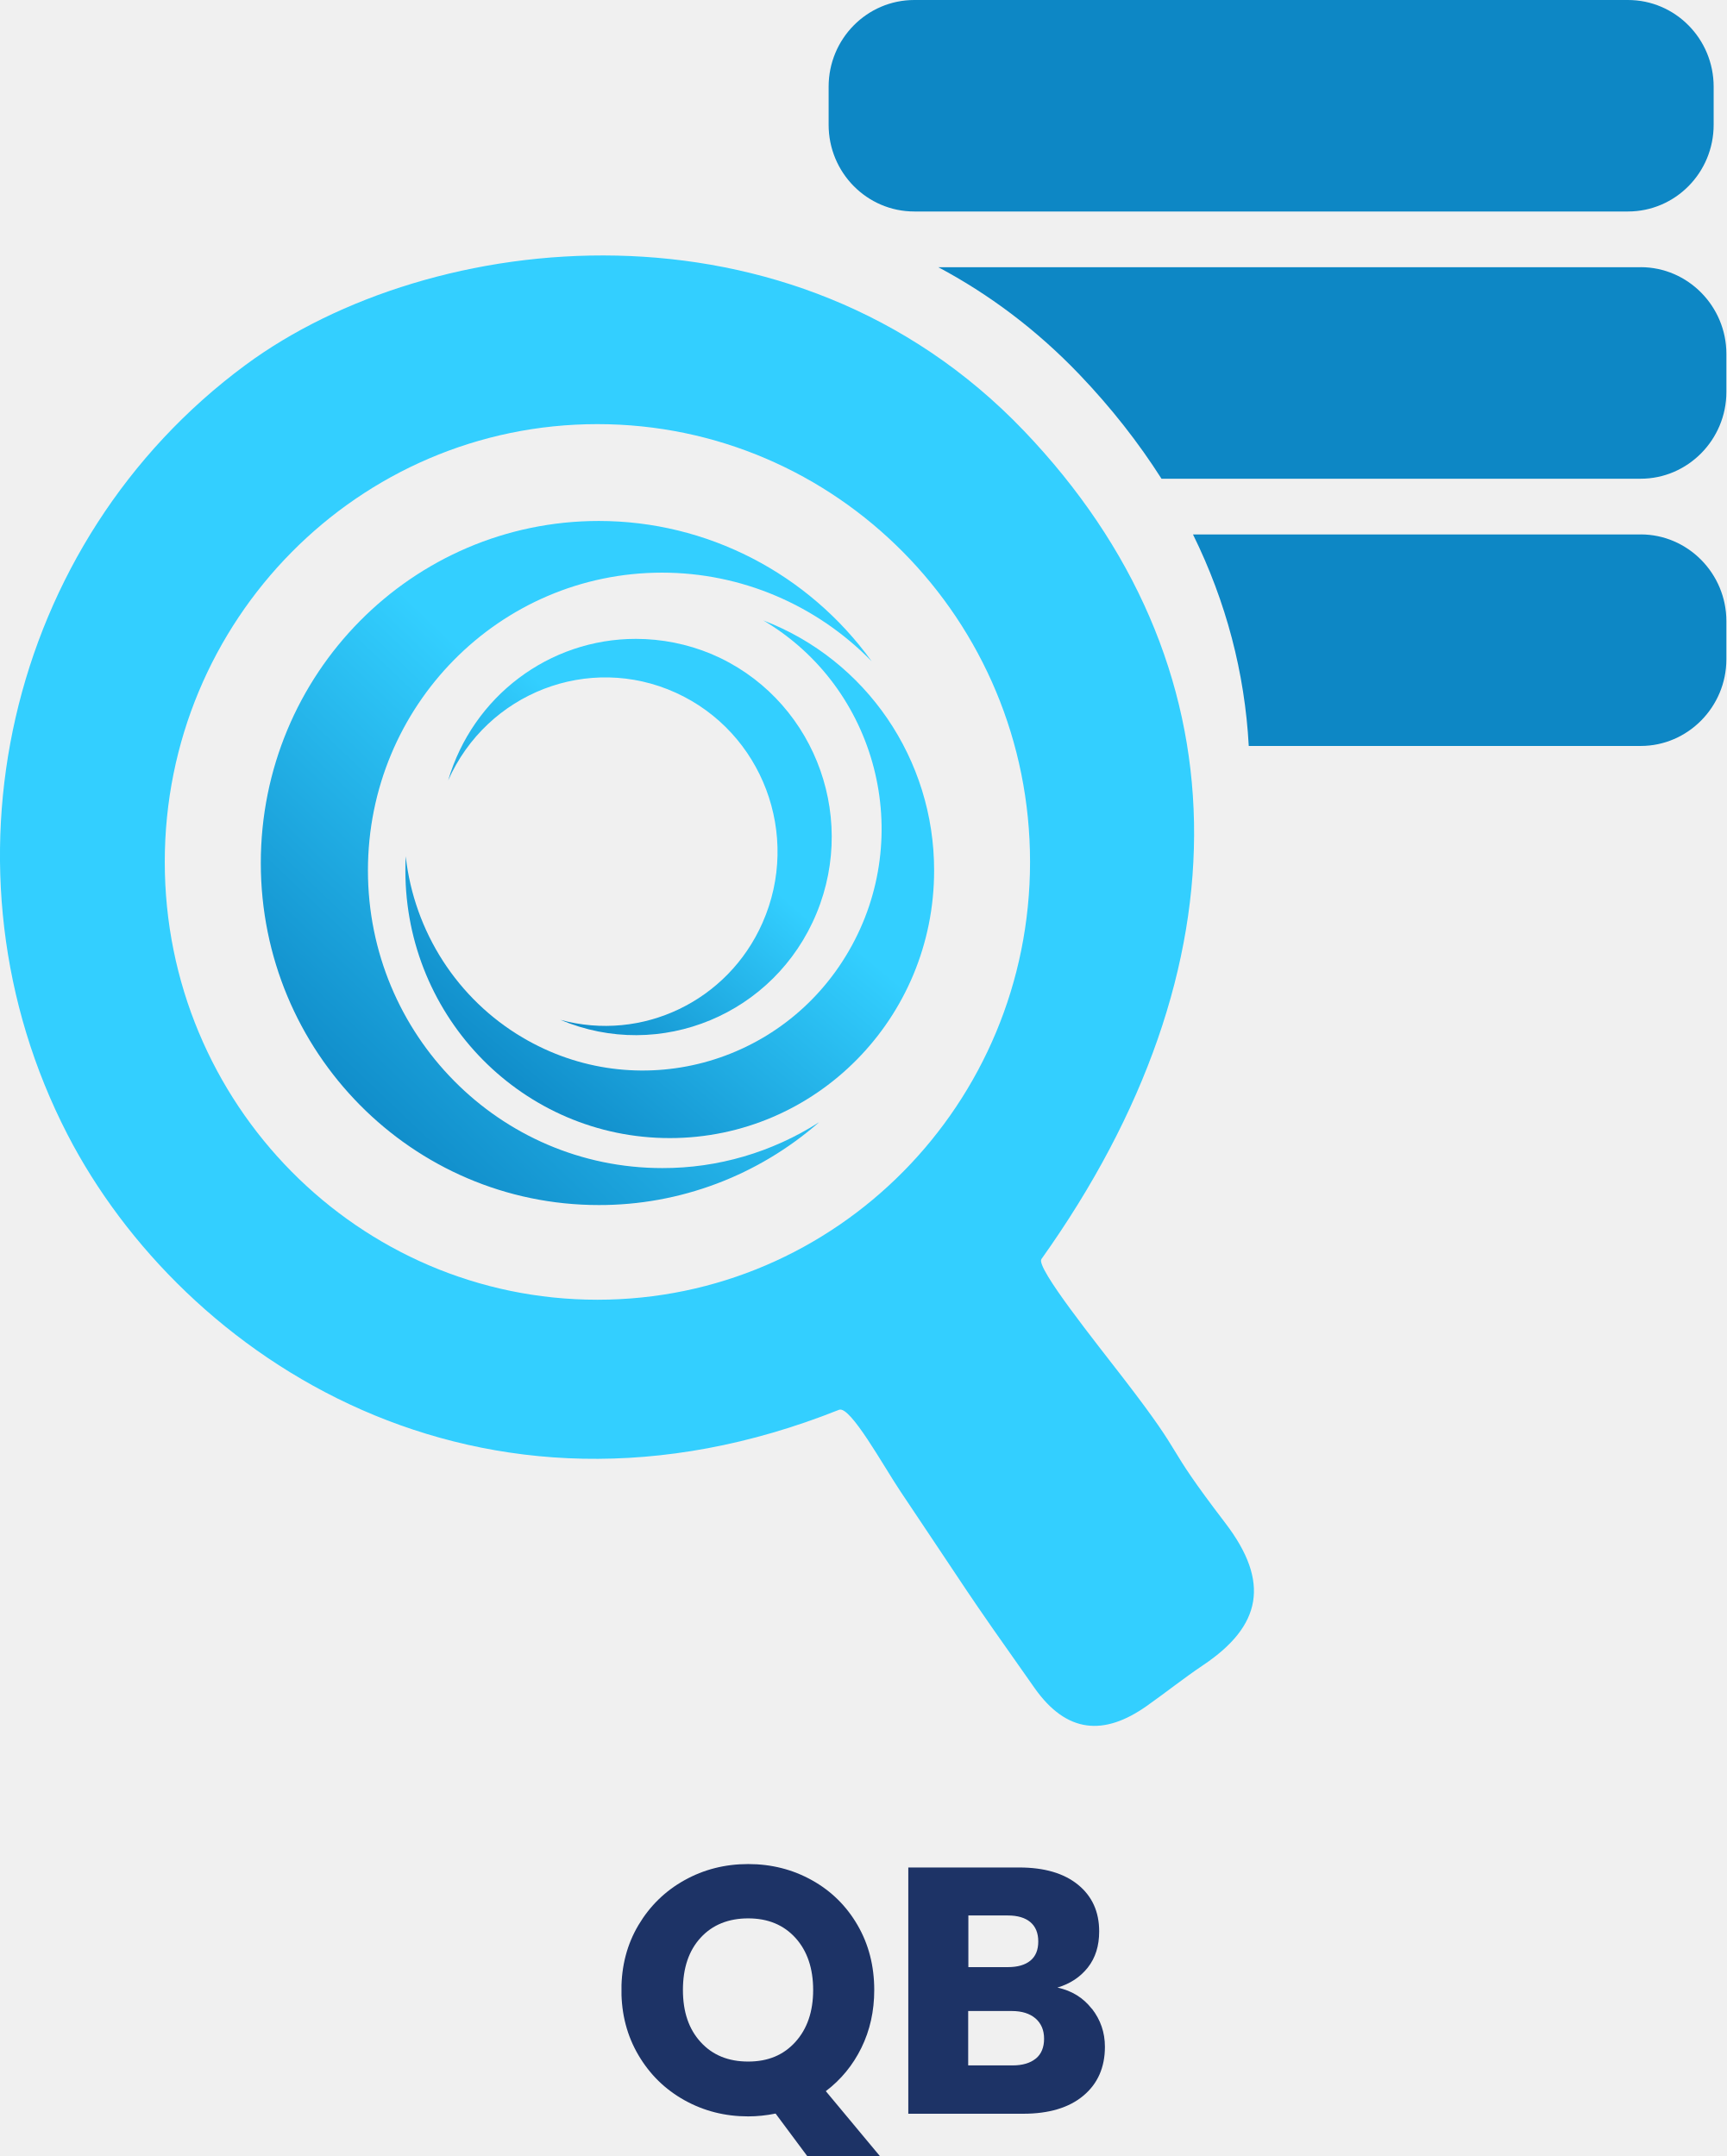
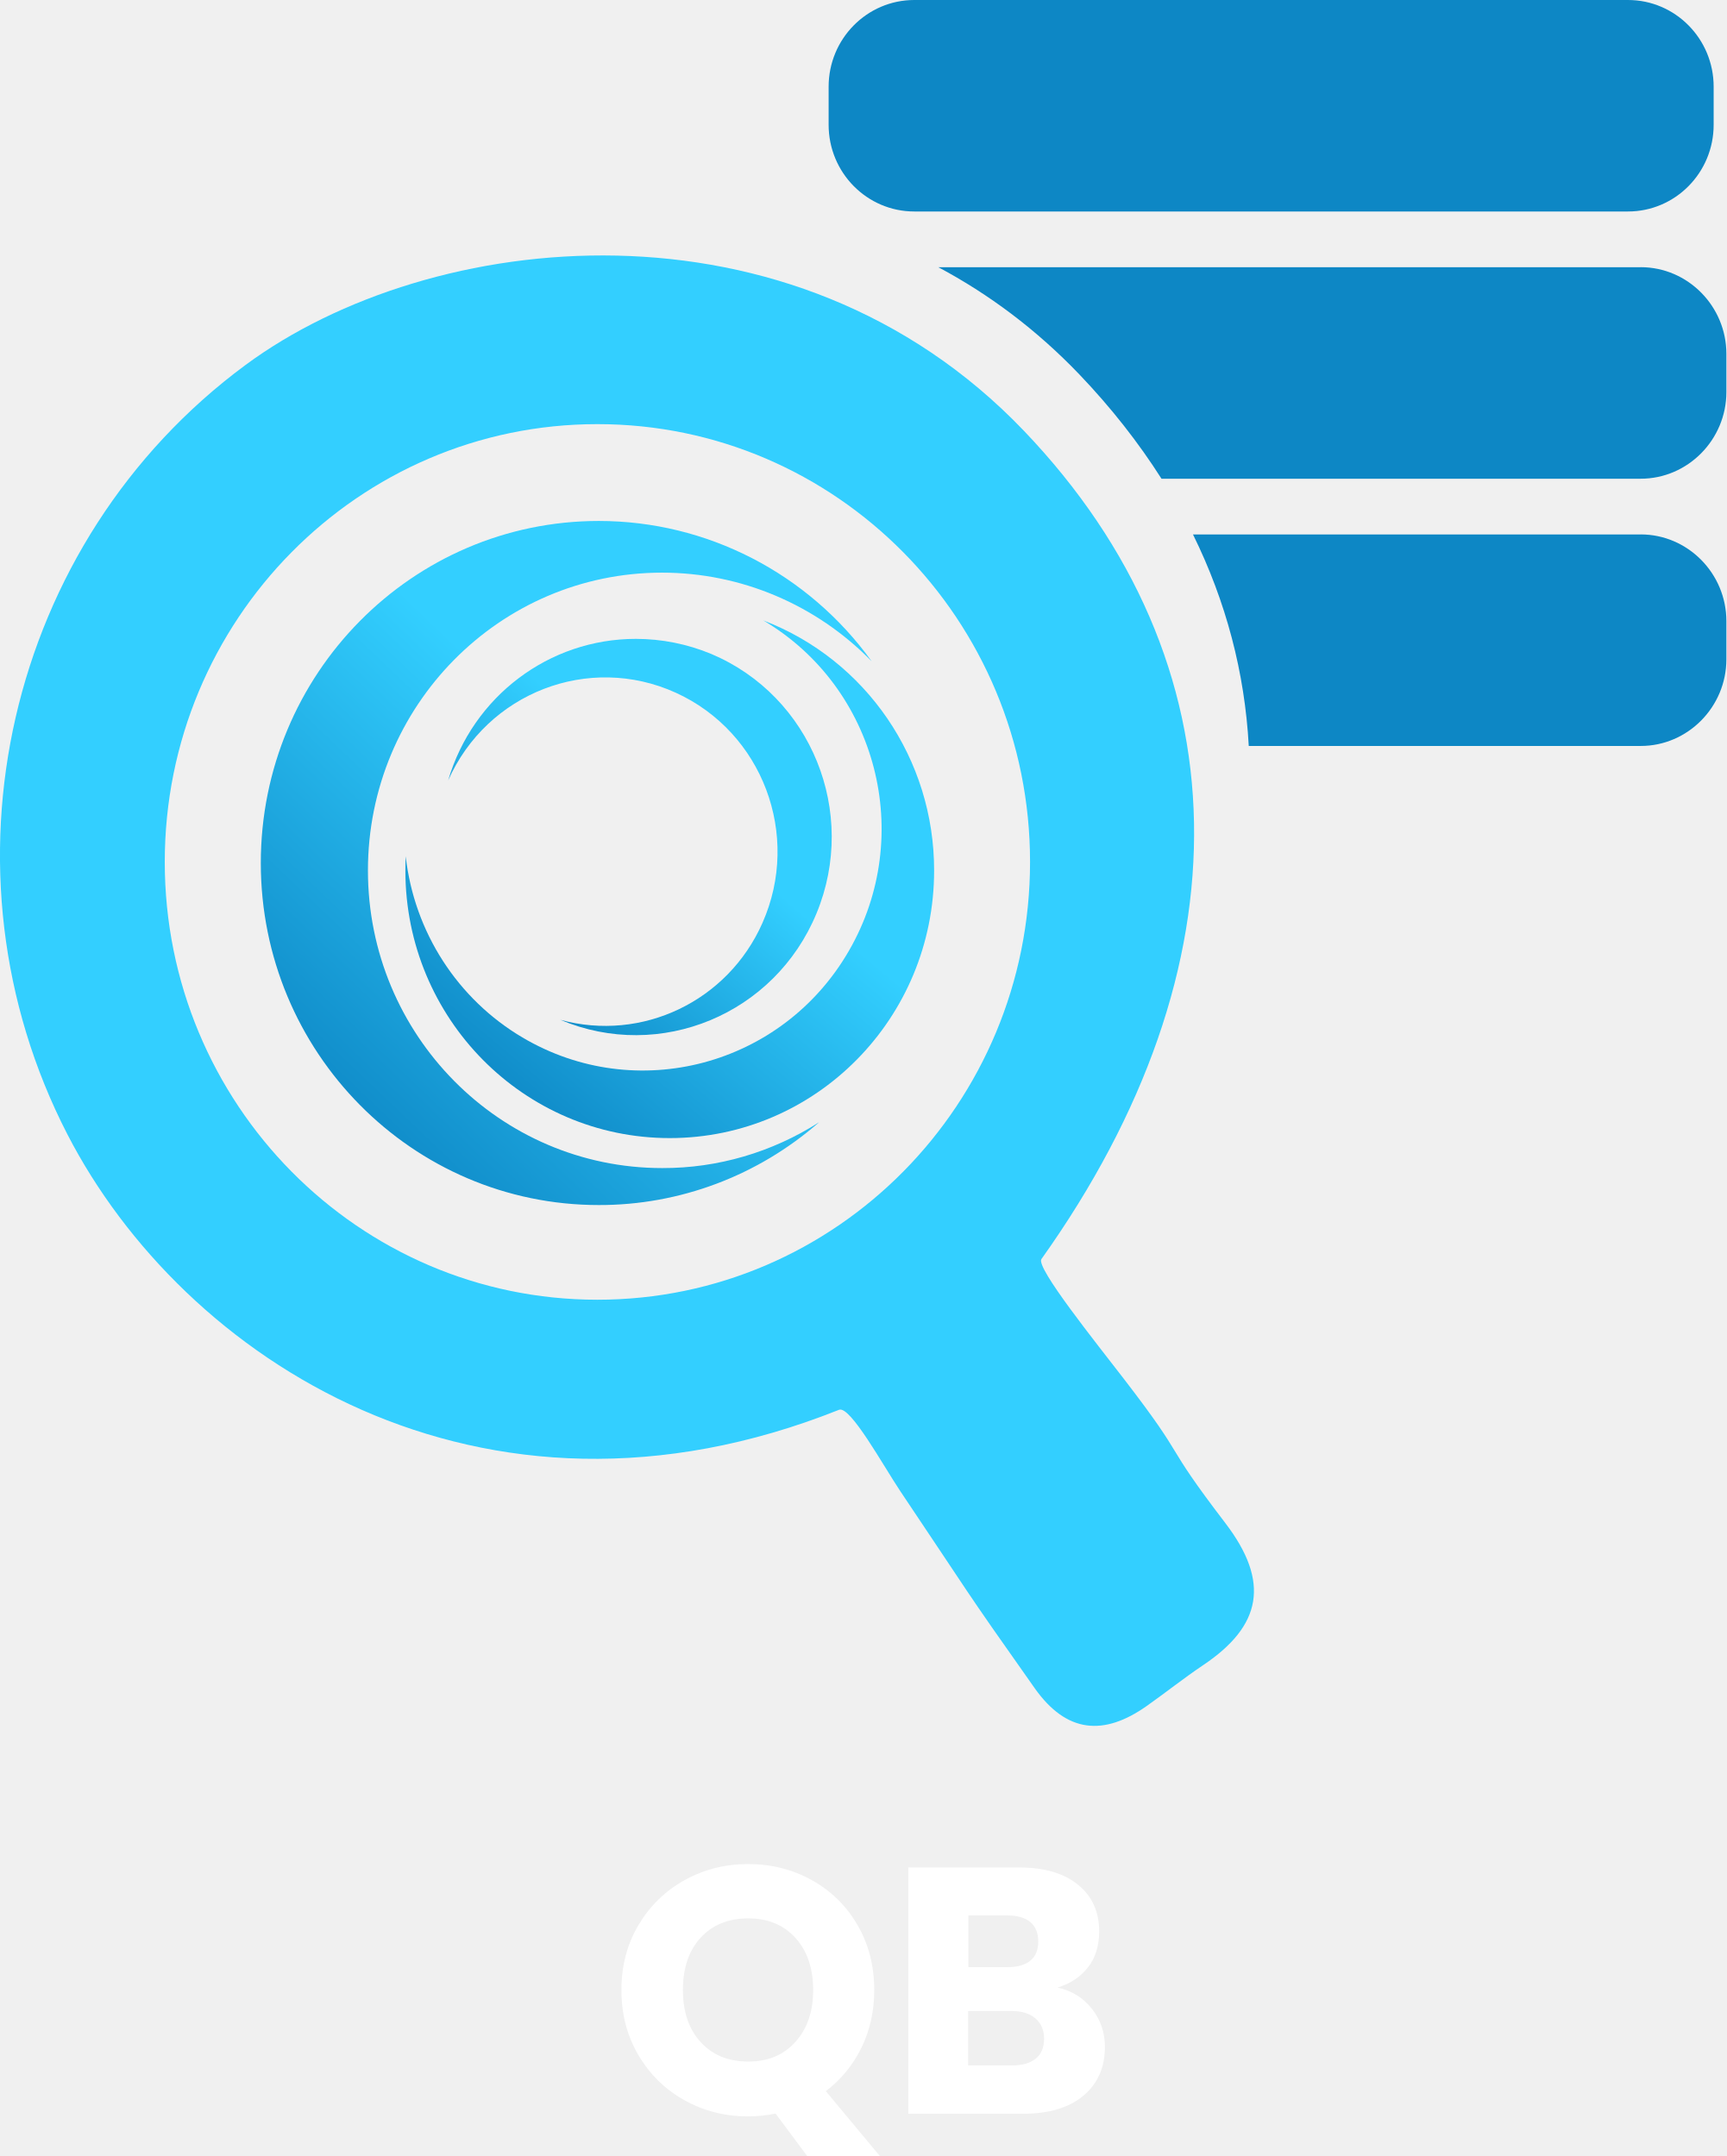
<svg xmlns="http://www.w3.org/2000/svg" width="490" height="612" viewBox="0 0 490 612" fill="none">
  <g clip-path="url(#clip0_1191_6706)">
    <path d="M461.984 0H259.467C246.037 0 235.149 11.02 235.149 24.614V35.419C235.149 49.013 246.037 60.033 259.467 60.033H461.984C475.415 60.033 486.302 49.013 486.302 35.419V24.614C486.302 11.02 475.415 0 461.984 0Z" fill="#0D87C5" />
    <path d="M465.596 75.856H266.289C280.526 83.444 294.042 93.468 306.305 106.287C315.357 115.759 323.094 125.653 329.611 135.889H465.596C478.967 135.889 489.914 124.808 489.914 111.275V100.454C489.914 86.92 478.967 75.84 465.596 75.84V75.856Z" fill="#0D87C5" />
    <path d="M465.596 151.715H338.551C347.973 170.838 353.238 190.985 354.377 211.748H465.596C478.966 211.748 489.913 200.668 489.913 187.134V176.313C489.913 162.78 478.966 151.699 465.596 151.699V151.715Z" fill="#0D87C5" />
    <path d="M347.749 432.368C329.081 407.949 337.733 415.829 318.985 391.474C311.152 381.287 293.849 359.76 295.534 357.404C354.651 274.382 353.559 188.142 290.526 122.244C224.636 53.373 122.15 64.827 69.662 103.609C1.686 153.829 -19.438 247.233 19.165 322.067C51.958 385.625 136.114 440.849 238.103 400.183C241.265 398.915 250.687 416.121 255.535 423.351C275.952 453.749 272.485 449.298 293.624 479.208C302.693 492.027 313.271 492.84 325.438 484.245C330.799 480.459 335.951 476.349 341.392 472.693C358.053 461.532 360.509 449.07 347.733 432.352L347.749 432.368ZM169.533 368.94C101.732 368.94 46.757 313.31 46.757 244.666C46.757 176.022 101.716 120.392 169.533 120.392C237.349 120.392 292.308 176.022 292.308 244.666C292.308 313.31 237.349 368.94 169.533 368.94Z" fill="#33CFFF" />
    <path d="M187.927 331.568C141.812 331.568 104.413 293.761 104.413 247.083C104.413 200.406 141.764 162.55 187.879 162.55C210.238 162.55 231.634 171.616 247.364 187.717C229.323 162.696 200.559 147.879 169.933 147.879C116.949 147.879 74.012 191.34 74.012 244.971C74.012 298.603 116.949 342.064 169.933 342.064C192.887 342.112 215.101 333.745 232.453 318.554C219.146 327.068 203.689 331.617 187.927 331.568Z" fill="url(#paint0_linear_1191_6706)" />
    <path d="M216.594 176.102C248.905 195.192 259.804 237.19 240.912 269.88C222.052 302.585 180.559 313.617 148.264 294.494C129.822 283.592 117.543 264.551 115.135 243.072C115.039 244.404 115.039 245.785 115.039 247.117C115.039 289.067 148.618 323.056 190.062 323.056C231.506 323.056 265.085 289.067 265.085 247.117C265.133 215.566 245.823 187.28 216.594 176.102Z" fill="url(#paint1_linear_1191_6706)" />
    <path d="M180.431 181.348C155.841 181.348 134.172 197.676 127.173 221.543C138.217 196.62 167.109 185.442 191.747 196.62C216.37 207.798 227.413 237.043 216.37 261.982C206.562 284.191 182.245 295.841 159.019 289.488C187.333 301.446 219.901 287.928 231.731 259.22C243.544 230.56 230.19 197.595 201.827 185.621C195.054 182.81 187.783 181.348 180.431 181.348Z" fill="url(#paint2_linear_1191_6706)" />
  </g>
  <g clip-path="url(#clip1_1191_6706)">
-     <path d="M229.057 611.998L220.098 599.955C217.451 600.489 214.853 600.756 212.328 600.756C205.748 600.756 199.726 599.226 194.239 596.167C188.752 593.108 184.405 588.859 181.176 583.371C177.947 577.884 176.344 571.741 176.344 564.894C176.344 558.047 177.947 551.904 181.176 546.465C184.405 541.026 188.752 536.777 194.239 533.718C199.726 530.659 205.748 529.129 212.328 529.129C218.908 529.129 224.929 530.659 230.417 533.718C235.904 536.777 240.202 541.026 243.358 546.465C246.515 551.904 248.093 558.047 248.093 564.894C248.093 570.867 246.879 576.33 244.451 581.283C242.023 586.236 238.648 590.34 234.35 593.593L249.695 612.022H229.081L229.057 611.998ZM198.828 579.656C202.179 583.347 206.67 585.192 212.328 585.192C217.985 585.192 222.38 583.323 225.731 579.608C229.081 575.893 230.757 570.988 230.757 564.87C230.757 558.751 229.081 553.774 225.731 550.083C222.38 546.392 217.912 544.547 212.328 544.547C206.743 544.547 202.179 546.368 198.828 550.034C195.477 553.676 193.802 558.63 193.802 564.87C193.802 571.11 195.477 575.99 198.828 579.656Z" fill="#1D3366" />
-     <path d="M309.863 570.189C312.315 573.345 313.553 576.939 313.553 580.993C313.553 586.845 311.514 591.482 307.435 594.882C303.355 598.305 297.65 600.005 290.341 600.005H257.757V530.102H289.224C296.338 530.102 301.899 531.728 305.905 534.982C309.911 538.236 311.926 542.655 311.926 548.239C311.926 552.367 310.858 555.766 308.697 558.51C306.536 561.229 303.671 563.123 300.078 564.191C304.132 565.065 307.386 567.056 309.838 570.213L309.863 570.189ZM274.802 558.388H285.971C288.763 558.388 290.9 557.781 292.405 556.543C293.91 555.305 294.639 553.508 294.639 551.104C294.639 548.7 293.886 546.879 292.405 545.617C290.9 544.354 288.763 543.723 285.971 543.723H274.802V558.364V558.388ZM293.959 584.344C295.513 583.057 296.29 581.163 296.29 578.711C296.29 576.259 295.464 574.341 293.838 572.932C292.211 571.548 289.977 570.844 287.112 570.844H274.753V586.286H287.306C290.171 586.286 292.356 585.631 293.935 584.344H293.959Z" fill="#1D3366" />
+     <path d="M229.057 611.998L220.098 599.955C217.451 600.489 214.853 600.756 212.328 600.756C205.748 600.756 199.726 599.226 194.239 596.167C188.752 593.108 184.405 588.859 181.176 583.371C177.947 577.884 176.344 571.741 176.344 564.894C176.344 558.047 177.947 551.904 181.176 546.465C184.405 541.026 188.752 536.777 194.239 533.718C199.726 530.659 205.748 529.129 212.328 529.129C218.908 529.129 224.929 530.659 230.417 533.718C235.904 536.777 240.202 541.026 243.358 546.465C246.515 551.904 248.093 558.047 248.093 564.894C248.093 570.867 246.879 576.33 244.451 581.283C242.023 586.236 238.648 590.34 234.35 593.593L249.695 612.022H229.081L229.057 611.998ZM198.828 579.656C202.179 583.347 206.67 585.192 212.328 585.192C217.985 585.192 222.38 583.323 225.731 579.608C229.081 575.893 230.757 570.988 230.757 564.87C230.757 558.751 229.081 553.774 225.731 550.083C222.38 546.392 217.912 544.547 212.328 544.547C206.743 544.547 202.179 546.368 198.828 550.034C195.477 553.676 193.802 558.63 193.802 564.87C193.802 571.11 195.477 575.99 198.828 579.656Z" fill="white" />
+     <path d="M309.863 570.189C312.315 573.345 313.553 576.939 313.553 580.993C313.553 586.845 311.514 591.482 307.435 594.882C303.355 598.305 297.65 600.005 290.341 600.005H257.757V530.102H289.224C296.338 530.102 301.899 531.728 305.905 534.982C309.911 538.236 311.926 542.655 311.926 548.239C311.926 552.367 310.858 555.766 308.697 558.51C306.536 561.229 303.671 563.123 300.078 564.191C304.132 565.065 307.386 567.056 309.838 570.213L309.863 570.189ZM274.802 558.388H285.971C288.763 558.388 290.9 557.781 292.405 556.543C293.91 555.305 294.639 553.508 294.639 551.104C294.639 548.7 293.886 546.879 292.405 545.617C290.9 544.354 288.763 543.723 285.971 543.723H274.802V558.364V558.388ZM293.959 584.344C295.513 583.057 296.29 581.163 296.29 578.711C296.29 576.259 295.464 574.341 293.838 572.932C292.211 571.548 289.977 570.844 287.112 570.844H274.753V586.286H287.306C290.171 586.286 292.356 585.631 293.935 584.344H293.959Z" fill="white" />
  </g>
  <defs>
    <linearGradient id="paint0_linear_1191_6706" x1="211.519" y1="193.566" x2="91.311" y2="319.746" gradientUnits="userSpaceOnUse">
      <stop offset="0.279" stop-color="#33CFFF" />
      <stop offset="1" stop-color="#0D87C5" />
    </linearGradient>
    <linearGradient id="paint1_linear_1191_6706" x1="234.059" y1="210.677" x2="144.482" y2="318.219" gradientUnits="userSpaceOnUse">
      <stop offset="0.279" stop-color="#33CFFF" />
      <stop offset="1" stop-color="#0D87C5" />
    </linearGradient>
    <linearGradient id="paint2_linear_1191_6706" x1="213.522" y1="207.815" x2="144.38" y2="286.486" gradientUnits="userSpaceOnUse">
      <stop offset="0.279" stop-color="#33CFFF" />
      <stop offset="1" stop-color="#0D87C5" />
    </linearGradient>
    <clipPath id="clip0_1191_6706">
      <rect width="489.914" height="489.914" fill="white" />
    </clipPath>
    <clipPath id="clip1_1191_6706">
      <rect width="137.184" height="82.893" fill="white" transform="translate(176.369 529.105)" />
    </clipPath>
  </defs>
</svg>
